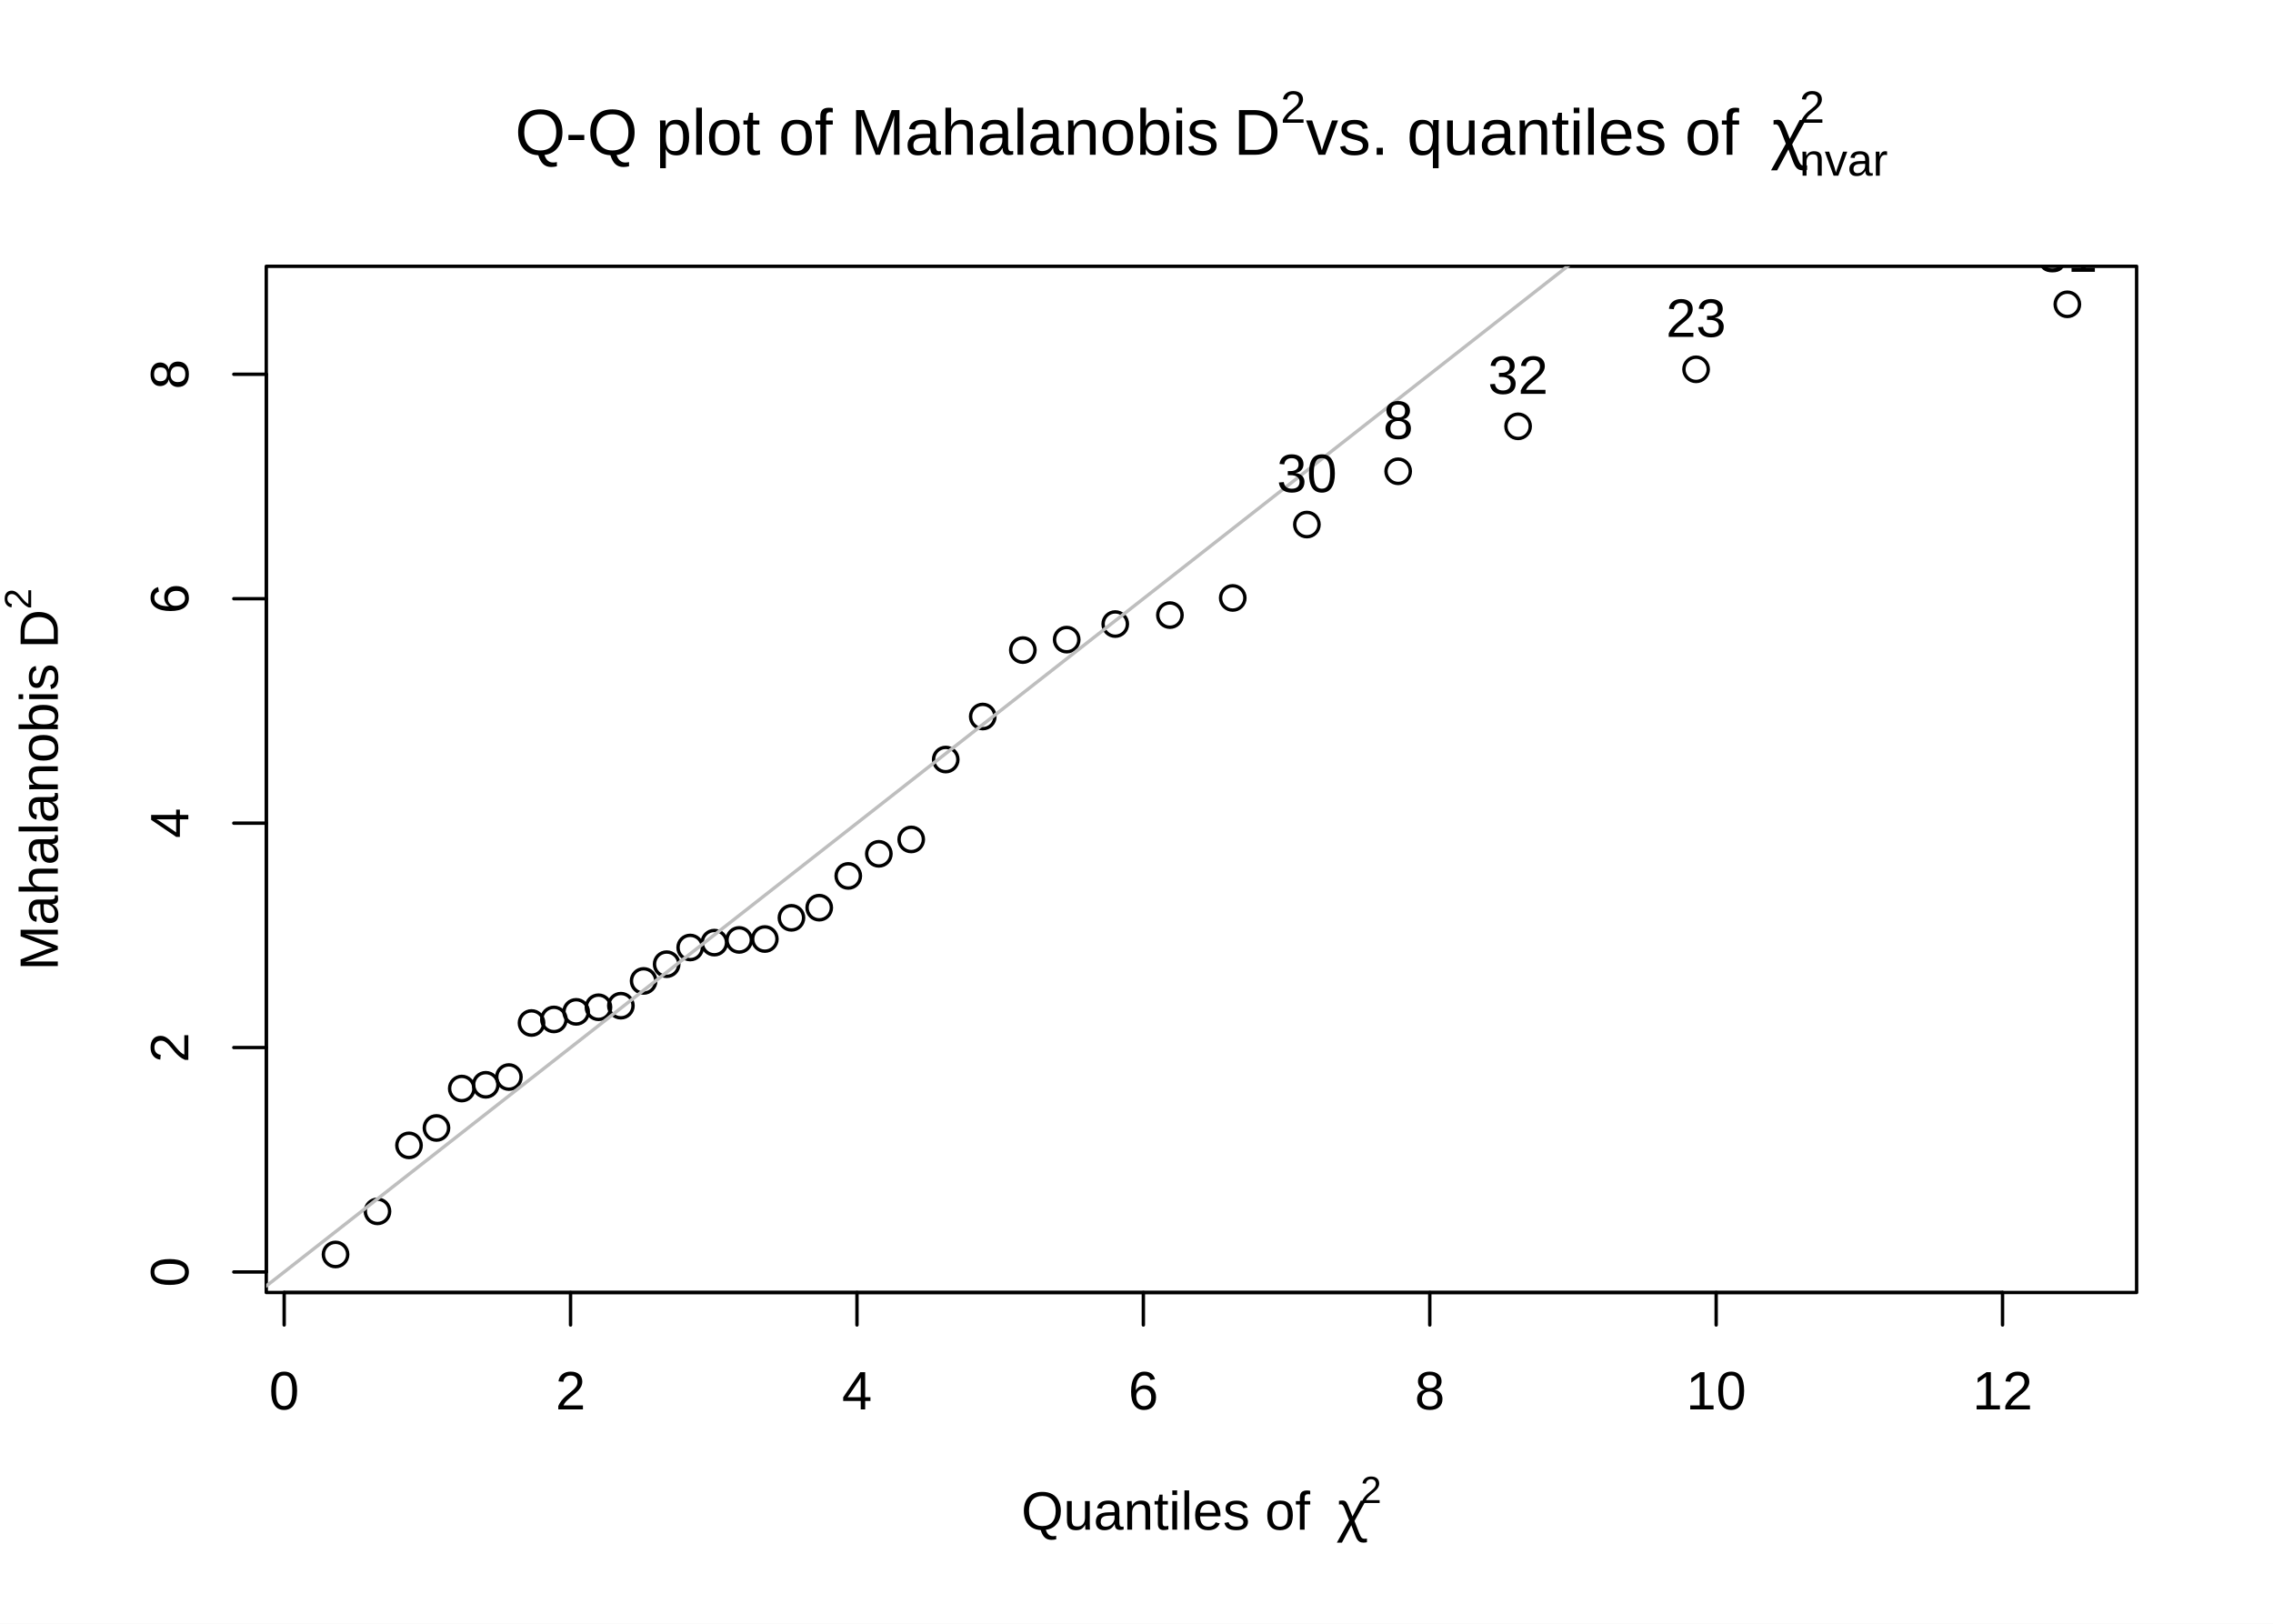
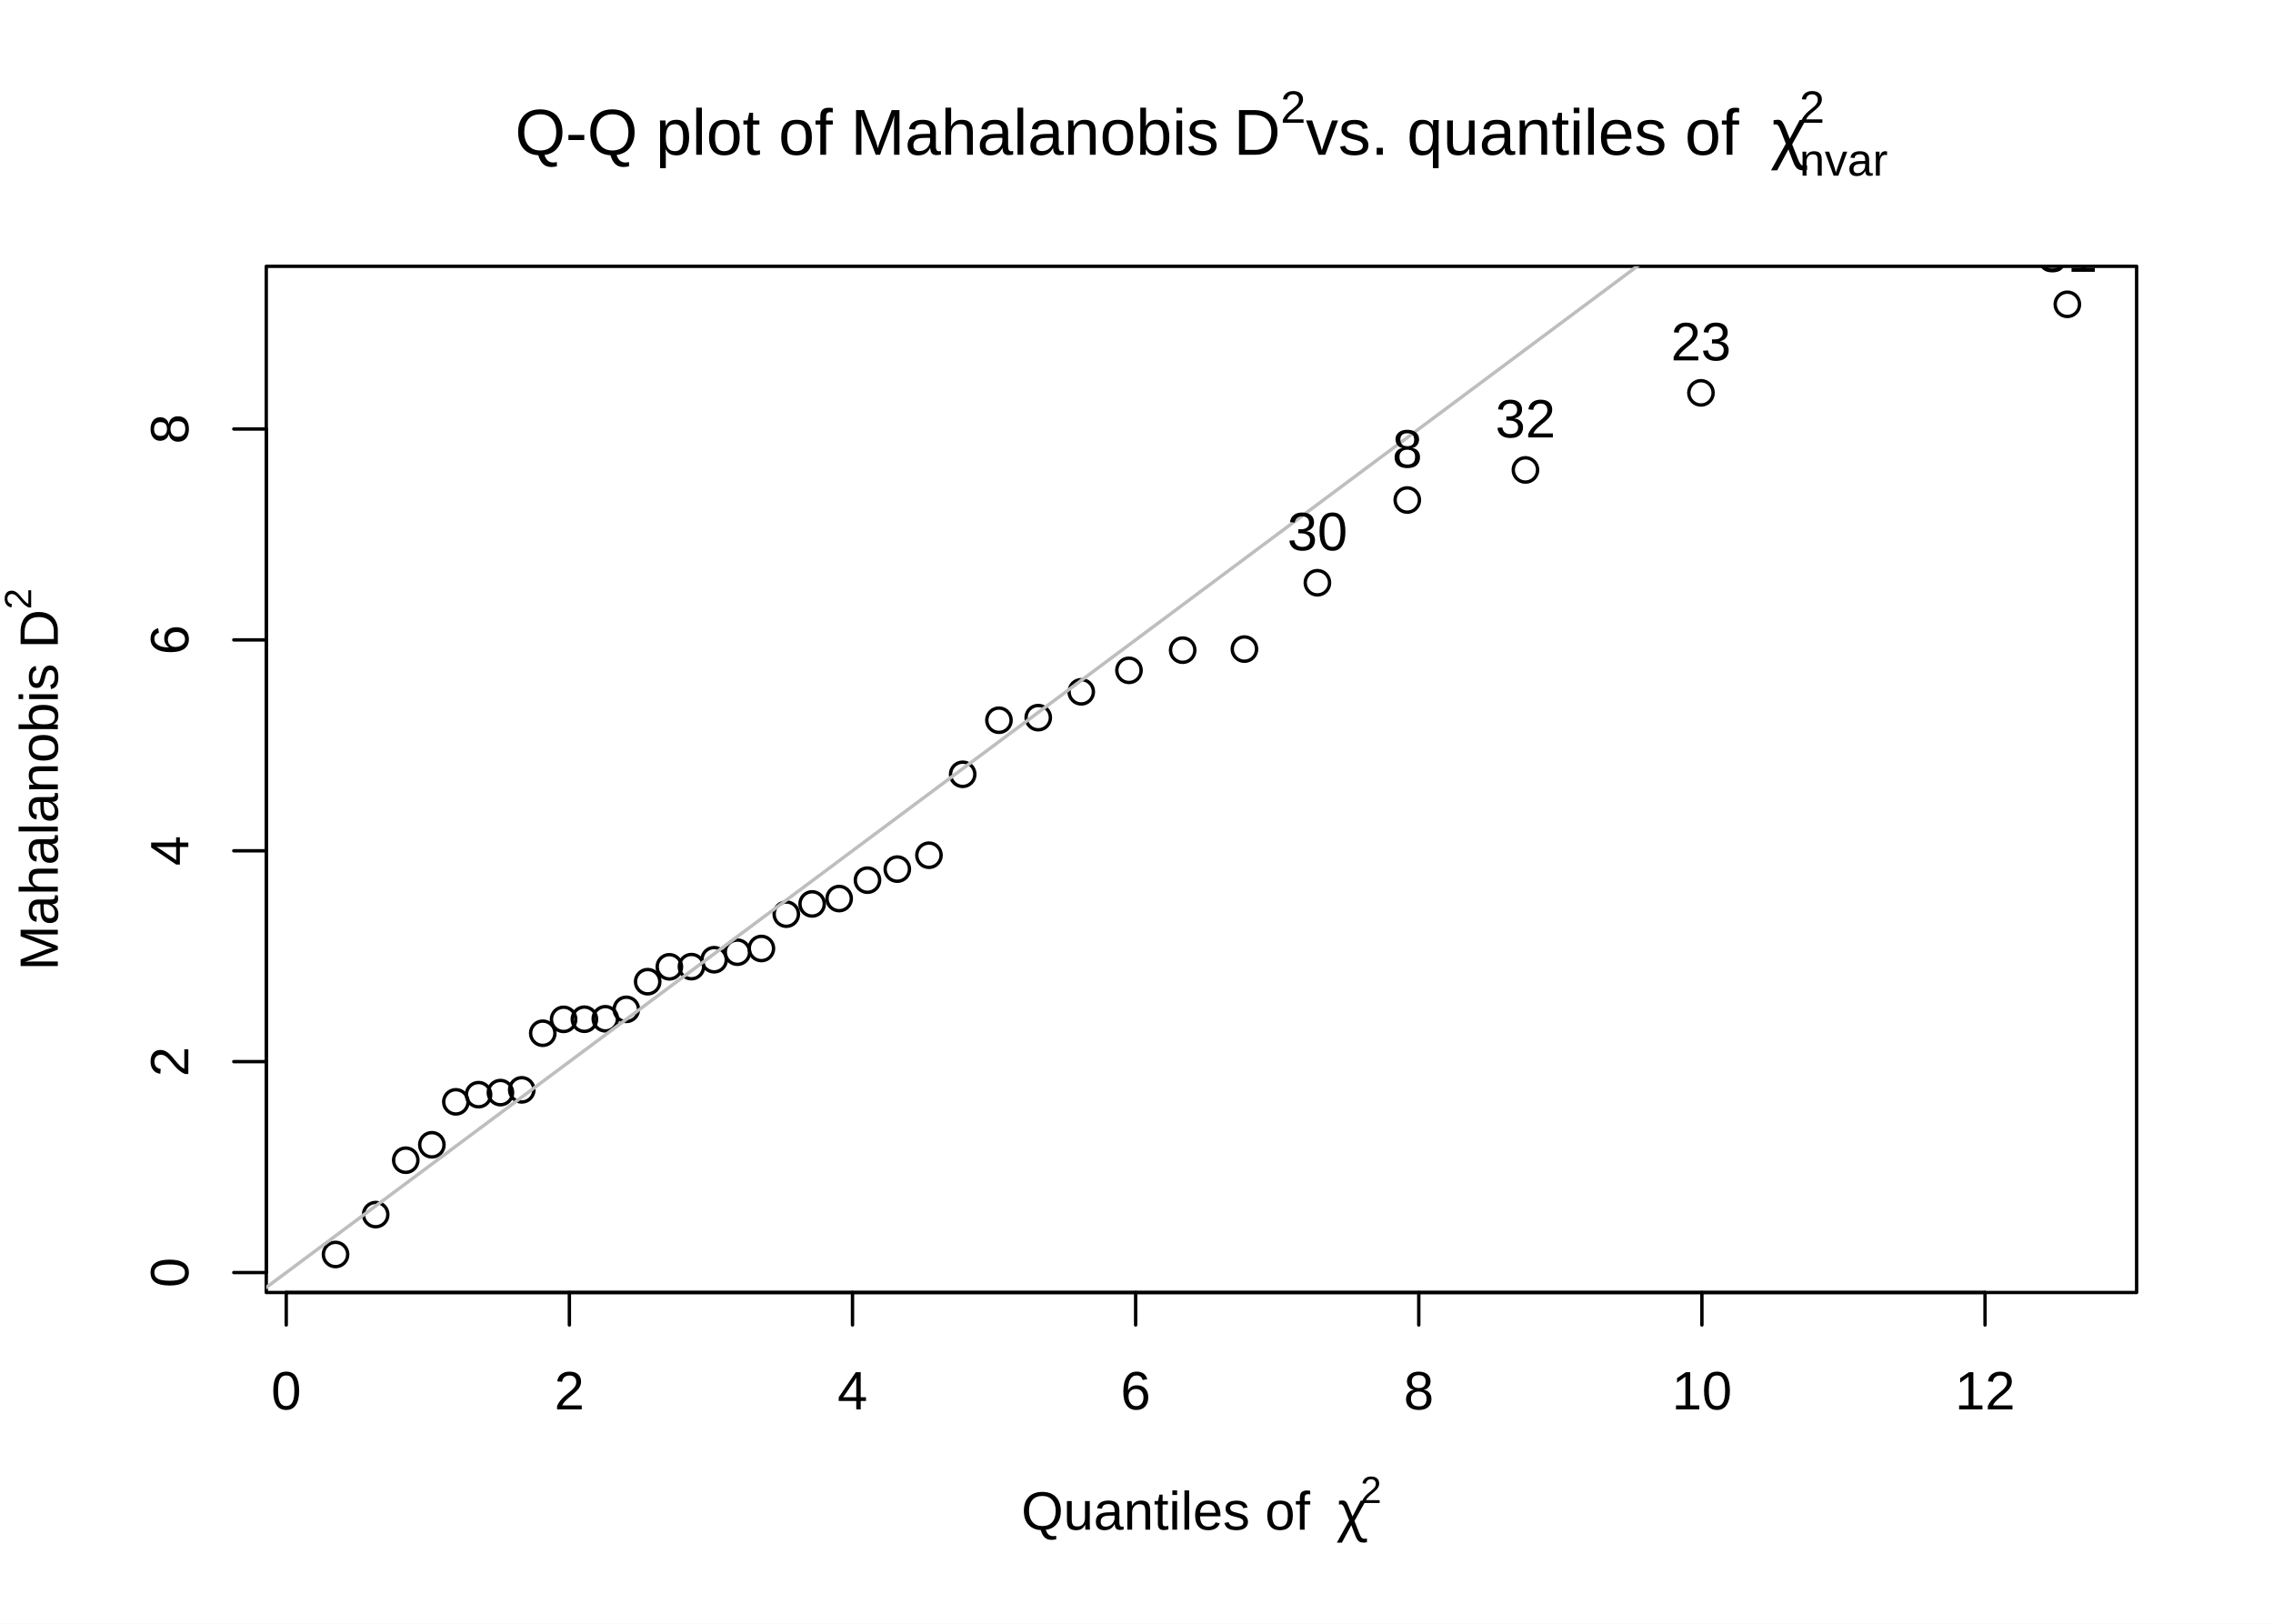
<svg xmlns="http://www.w3.org/2000/svg" viewBox="0 0 504.00 360.00">
  <defs>
    <style type="text/css">
    line, polyline, polygon, path, rect, circle {
      fill: none;
      stroke: #000000;
      stroke-linecap: round;
      stroke-linejoin: round;
      stroke-miterlimit: 10.00;
    }
  </style>
  </defs>
  <rect width="100%" height="100%" style="stroke: none; fill: #FFFFFF;" />
  <defs>
    <clipPath id="cpNTkuMDR8NDczLjc2fDI4Ni41Nnw1OS4wNA==">
      <rect x="59.04" y="59.04" width="414.72" height="227.52" />
    </clipPath>
  </defs>
  <circle cx="74.40" cy="278.13" r="2.70" style="stroke-width: 0.75;" clip-path="url(#cpNTkuMDR8NDczLjc2fDI4Ni41Nnw1OS4wNA==)" />
-   <circle cx="83.70" cy="268.57" r="2.70" style="stroke-width: 0.75;" clip-path="url(#cpNTkuMDR8NDczLjc2fDI4Ni41Nnw1OS4wNA==)" />
-   <circle cx="90.69" cy="253.94" r="2.70" style="stroke-width: 0.75;" clip-path="url(#cpNTkuMDR8NDczLjc2fDI4Ni41Nnw1OS4wNA==)" />
-   <circle cx="96.78" cy="250.08" r="2.70" style="stroke-width: 0.75;" clip-path="url(#cpNTkuMDR8NDczLjc2fDI4Ni41Nnw1OS4wNA==)" />
-   <circle cx="102.39" cy="241.34" r="2.70" style="stroke-width: 0.75;" clip-path="url(#cpNTkuMDR8NDczLjc2fDI4Ni41Nnw1OS4wNA==)" />
-   <circle cx="107.71" cy="240.51" r="2.70" style="stroke-width: 0.75;" clip-path="url(#cpNTkuMDR8NDczLjc2fDI4Ni41Nnw1OS4wNA==)" />
-   <circle cx="112.84" cy="238.79" r="2.70" style="stroke-width: 0.75;" clip-path="url(#cpNTkuMDR8NDczLjc2fDI4Ni41Nnw1OS4wNA==)" />
-   <circle cx="117.86" cy="226.81" r="2.70" style="stroke-width: 0.75;" clip-path="url(#cpNTkuMDR8NDczLjc2fDI4Ni41Nnw1OS4wNA==)" />
-   <circle cx="122.82" cy="226.02" r="2.70" style="stroke-width: 0.75;" clip-path="url(#cpNTkuMDR8NDczLjc2fDI4Ni41Nnw1OS4wNA==)" />
-   <circle cx="127.75" cy="224.34" r="2.70" style="stroke-width: 0.75;" clip-path="url(#cpNTkuMDR8NDczLjc2fDI4Ni41Nnw1OS4wNA==)" />
-   <circle cx="132.70" cy="223.32" r="2.70" style="stroke-width: 0.75;" clip-path="url(#cpNTkuMDR8NDczLjc2fDI4Ni41Nnw1OS4wNA==)" />
-   <circle cx="137.67" cy="222.97" r="2.70" style="stroke-width: 0.75;" clip-path="url(#cpNTkuMDR8NDczLjc2fDI4Ni41Nnw1OS4wNA==)" />
-   <circle cx="142.71" cy="217.48" r="2.70" style="stroke-width: 0.75;" clip-path="url(#cpNTkuMDR8NDczLjc2fDI4Ni41Nnw1OS4wNA==)" />
-   <circle cx="147.82" cy="213.77" r="2.70" style="stroke-width: 0.75;" clip-path="url(#cpNTkuMDR8NDczLjc2fDI4Ni41Nnw1OS4wNA==)" />
-   <circle cx="153.04" cy="210.07" r="2.70" style="stroke-width: 0.75;" clip-path="url(#cpNTkuMDR8NDczLjc2fDI4Ni41Nnw1OS4wNA==)" />
-   <circle cx="158.40" cy="208.99" r="2.70" style="stroke-width: 0.75;" clip-path="url(#cpNTkuMDR8NDczLjc2fDI4Ni41Nnw1OS4wNA==)" />
-   <circle cx="163.90" cy="208.39" r="2.70" style="stroke-width: 0.75;" clip-path="url(#cpNTkuMDR8NDczLjc2fDI4Ni41Nnw1OS4wNA==)" />
-   <circle cx="169.59" cy="208.19" r="2.70" style="stroke-width: 0.75;" clip-path="url(#cpNTkuMDR8NDczLjc2fDI4Ni41Nnw1OS4wNA==)" />
-   <circle cx="175.49" cy="203.49" r="2.70" style="stroke-width: 0.75;" clip-path="url(#cpNTkuMDR8NDczLjc2fDI4Ni41Nnw1OS4wNA==)" />
-   <circle cx="181.65" cy="201.24" r="2.70" style="stroke-width: 0.75;" clip-path="url(#cpNTkuMDR8NDczLjc2fDI4Ni41Nnw1OS4wNA==)" />
-   <circle cx="188.09" cy="194.20" r="2.70" style="stroke-width: 0.75;" clip-path="url(#cpNTkuMDR8NDczLjc2fDI4Ni41Nnw1OS4wNA==)" />
-   <circle cx="194.87" cy="189.30" r="2.70" style="stroke-width: 0.75;" clip-path="url(#cpNTkuMDR8NDczLjc2fDI4Ni41Nnw1OS4wNA==)" />
-   <circle cx="202.05" cy="186.11" r="2.70" style="stroke-width: 0.75;" clip-path="url(#cpNTkuMDR8NDczLjc2fDI4Ni41Nnw1OS4wNA==)" />
-   <circle cx="209.70" cy="168.40" r="2.70" style="stroke-width: 0.75;" clip-path="url(#cpNTkuMDR8NDczLjc2fDI4Ni41Nnw1OS4wNA==)" />
-   <circle cx="217.91" cy="158.86" r="2.70" style="stroke-width: 0.75;" clip-path="url(#cpNTkuMDR8NDczLjc2fDI4Ni41Nnw1OS4wNA==)" />
-   <circle cx="226.80" cy="144.13" r="2.70" style="stroke-width: 0.75;" clip-path="url(#cpNTkuMDR8NDczLjc2fDI4Ni41Nnw1OS4wNA==)" />
-   <circle cx="236.52" cy="141.81" r="2.70" style="stroke-width: 0.75;" clip-path="url(#cpNTkuMDR8NDczLjc2fDI4Ni41Nnw1OS4wNA==)" />
-   <circle cx="247.29" cy="138.36" r="2.70" style="stroke-width: 0.75;" clip-path="url(#cpNTkuMDR8NDczLjc2fDI4Ni41Nnw1OS4wNA==)" />
-   <circle cx="259.41" cy="136.37" r="2.70" style="stroke-width: 0.75;" clip-path="url(#cpNTkuMDR8NDczLjc2fDI4Ni41Nnw1OS4wNA==)" />
-   <circle cx="273.34" cy="132.57" r="2.70" style="stroke-width: 0.75;" clip-path="url(#cpNTkuMDR8NDczLjc2fDI4Ni41Nnw1OS4wNA==)" />
-   <circle cx="289.78" cy="116.30" r="2.70" style="stroke-width: 0.75;" clip-path="url(#cpNTkuMDR8NDczLjc2fDI4Ni41Nnw1OS4wNA==)" />
-   <circle cx="310.02" cy="104.49" r="2.70" style="stroke-width: 0.75;" clip-path="url(#cpNTkuMDR8NDczLjc2fDI4Ni41Nnw1OS4wNA==)" />
-   <circle cx="336.61" cy="94.52" r="2.70" style="stroke-width: 0.75;" clip-path="url(#cpNTkuMDR8NDczLjc2fDI4Ni41Nnw1OS4wNA==)" />
-   <circle cx="376.08" cy="81.88" r="2.70" style="stroke-width: 0.75;" clip-path="url(#cpNTkuMDR8NDczLjc2fDI4Ni41Nnw1OS4wNA==)" />
+   <circle cx="83.30" cy="269.29" r="2.70" style="stroke-width: 0.75;" clip-path="url(#cpNTkuMDR8NDczLjc2fDI4Ni41Nnw1OS4wNA==)" />
+   <circle cx="89.97" cy="257.23" r="2.70" style="stroke-width: 0.75;" clip-path="url(#cpNTkuMDR8NDczLjc2fDI4Ni41Nnw1OS4wNA==)" />
+   <circle cx="95.76" cy="253.81" r="2.70" style="stroke-width: 0.75;" clip-path="url(#cpNTkuMDR8NDczLjc2fDI4Ni41Nnw1OS4wNA==)" />
+   <circle cx="101.08" cy="244.29" r="2.70" style="stroke-width: 0.75;" clip-path="url(#cpNTkuMDR8NDczLjc2fDI4Ni41Nnw1OS4wNA==)" />
+   <circle cx="106.11" cy="242.70" r="2.70" style="stroke-width: 0.75;" clip-path="url(#cpNTkuMDR8NDczLjc2fDI4Ni41Nnw1OS4wNA==)" />
+   <circle cx="110.96" cy="242.24" r="2.70" style="stroke-width: 0.75;" clip-path="url(#cpNTkuMDR8NDczLjc2fDI4Ni41Nnw1OS4wNA==)" />
+   <circle cx="115.69" cy="241.63" r="2.70" style="stroke-width: 0.75;" clip-path="url(#cpNTkuMDR8NDczLjc2fDI4Ni41Nnw1OS4wNA==)" />
+   <circle cx="120.35" cy="229.08" r="2.70" style="stroke-width: 0.75;" clip-path="url(#cpNTkuMDR8NDczLjc2fDI4Ni41Nnw1OS4wNA==)" />
+   <circle cx="124.97" cy="226.00" r="2.70" style="stroke-width: 0.75;" clip-path="url(#cpNTkuMDR8NDczLjc2fDI4Ni41Nnw1OS4wNA==)" />
+   <circle cx="129.58" cy="225.97" r="2.70" style="stroke-width: 0.75;" clip-path="url(#cpNTkuMDR8NDczLjc2fDI4Ni41Nnw1OS4wNA==)" />
+   <circle cx="134.22" cy="225.87" r="2.70" style="stroke-width: 0.75;" clip-path="url(#cpNTkuMDR8NDczLjc2fDI4Ni41Nnw1OS4wNA==)" />
+   <circle cx="138.88" cy="223.78" r="2.70" style="stroke-width: 0.75;" clip-path="url(#cpNTkuMDR8NDczLjc2fDI4Ni41Nnw1OS4wNA==)" />
+   <circle cx="143.61" cy="217.65" r="2.70" style="stroke-width: 0.75;" clip-path="url(#cpNTkuMDR8NDczLjc2fDI4Ni41Nnw1OS4wNA==)" />
+   <circle cx="148.42" cy="214.35" r="2.70" style="stroke-width: 0.75;" clip-path="url(#cpNTkuMDR8NDczLjc2fDI4Ni41Nnw1OS4wNA==)" />
+   <circle cx="153.32" cy="214.31" r="2.70" style="stroke-width: 0.75;" clip-path="url(#cpNTkuMDR8NDczLjc2fDI4Ni41Nnw1OS4wNA==)" />
+   <circle cx="158.35" cy="212.78" r="2.70" style="stroke-width: 0.75;" clip-path="url(#cpNTkuMDR8NDczLjc2fDI4Ni41Nnw1OS4wNA==)" />
+   <circle cx="163.51" cy="211.11" r="2.70" style="stroke-width: 0.75;" clip-path="url(#cpNTkuMDR8NDczLjc2fDI4Ni41Nnw1OS4wNA==)" />
+   <circle cx="168.83" cy="210.29" r="2.70" style="stroke-width: 0.75;" clip-path="url(#cpNTkuMDR8NDczLjc2fDI4Ni41Nnw1OS4wNA==)" />
+   <circle cx="174.35" cy="202.68" r="2.70" style="stroke-width: 0.75;" clip-path="url(#cpNTkuMDR8NDczLjc2fDI4Ni41Nnw1OS4wNA==)" />
+   <circle cx="180.08" cy="200.41" r="2.70" style="stroke-width: 0.75;" clip-path="url(#cpNTkuMDR8NDczLjc2fDI4Ni41Nnw1OS4wNA==)" />
+   <circle cx="186.07" cy="199.22" r="2.70" style="stroke-width: 0.75;" clip-path="url(#cpNTkuMDR8NDczLjc2fDI4Ni41Nnw1OS4wNA==)" />
+   <circle cx="192.35" cy="195.14" r="2.70" style="stroke-width: 0.75;" clip-path="url(#cpNTkuMDR8NDczLjc2fDI4Ni41Nnw1OS4wNA==)" />
+   <circle cx="198.96" cy="192.69" r="2.70" style="stroke-width: 0.75;" clip-path="url(#cpNTkuMDR8NDczLjc2fDI4Ni41Nnw1OS4wNA==)" />
+   <circle cx="205.98" cy="189.61" r="2.70" style="stroke-width: 0.75;" clip-path="url(#cpNTkuMDR8NDczLjc2fDI4Ni41Nnw1OS4wNA==)" />
+   <circle cx="213.46" cy="171.67" r="2.70" style="stroke-width: 0.75;" clip-path="url(#cpNTkuMDR8NDczLjc2fDI4Ni41Nnw1OS4wNA==)" />
+   <circle cx="221.50" cy="159.68" r="2.70" style="stroke-width: 0.75;" clip-path="url(#cpNTkuMDR8NDczLjc2fDI4Ni41Nnw1OS4wNA==)" />
+   <circle cx="230.21" cy="159.11" r="2.70" style="stroke-width: 0.75;" clip-path="url(#cpNTkuMDR8NDczLjc2fDI4Ni41Nnw1OS4wNA==)" />
+   <circle cx="239.75" cy="153.38" r="2.70" style="stroke-width: 0.75;" clip-path="url(#cpNTkuMDR8NDczLjc2fDI4Ni41Nnw1OS4wNA==)" />
+   <circle cx="250.33" cy="148.62" r="2.70" style="stroke-width: 0.75;" clip-path="url(#cpNTkuMDR8NDczLjc2fDI4Ni41Nnw1OS4wNA==)" />
+   <circle cx="262.24" cy="144.15" r="2.70" style="stroke-width: 0.75;" clip-path="url(#cpNTkuMDR8NDczLjc2fDI4Ni41Nnw1OS4wNA==)" />
+   <circle cx="275.93" cy="143.91" r="2.70" style="stroke-width: 0.75;" clip-path="url(#cpNTkuMDR8NDczLjc2fDI4Ni41Nnw1OS4wNA==)" />
+   <circle cx="292.11" cy="129.20" r="2.70" style="stroke-width: 0.75;" clip-path="url(#cpNTkuMDR8NDczLjc2fDI4Ni41Nnw1OS4wNA==)" />
+   <circle cx="312.04" cy="110.86" r="2.70" style="stroke-width: 0.75;" clip-path="url(#cpNTkuMDR8NDczLjc2fDI4Ni41Nnw1OS4wNA==)" />
+   <circle cx="338.24" cy="104.19" r="2.70" style="stroke-width: 0.75;" clip-path="url(#cpNTkuMDR8NDczLjc2fDI4Ni41Nnw1OS4wNA==)" />
+   <circle cx="377.16" cy="87.10" r="2.70" style="stroke-width: 0.75;" clip-path="url(#cpNTkuMDR8NDczLjc2fDI4Ni41Nnw1OS4wNA==)" />
  <circle cx="458.40" cy="67.47" r="2.70" style="stroke-width: 0.75;" clip-path="url(#cpNTkuMDR8NDczLjc2fDI4Ni41Nnw1OS4wNA==)" />
  <defs>
    <clipPath id="cpMC4wMHw1MDQuMDB8MzYwLjAwfDAuMDA=">
      <rect x="0.00" y="0.00" width="504.00" height="360.00" />
    </clipPath>
  </defs>
-   <line x1="63.01" y1="286.56" x2="444.03" y2="286.56" style="stroke-width: 0.75;" clip-path="url(#cpMC4wMHw1MDQuMDB8MzYwLjAwfDAuMDA=)" />
-   <line x1="63.01" y1="286.56" x2="63.01" y2="293.76" style="stroke-width: 0.75;" clip-path="url(#cpMC4wMHw1MDQuMDB8MzYwLjAwfDAuMDA=)" />
-   <line x1="126.51" y1="286.56" x2="126.51" y2="293.76" style="stroke-width: 0.75;" clip-path="url(#cpMC4wMHw1MDQuMDB8MzYwLjAwfDAuMDA=)" />
-   <line x1="190.02" y1="286.56" x2="190.02" y2="293.76" style="stroke-width: 0.75;" clip-path="url(#cpMC4wMHw1MDQuMDB8MzYwLjAwfDAuMDA=)" />
-   <line x1="253.52" y1="286.56" x2="253.52" y2="293.76" style="stroke-width: 0.75;" clip-path="url(#cpMC4wMHw1MDQuMDB8MzYwLjAwfDAuMDA=)" />
-   <line x1="317.03" y1="286.56" x2="317.03" y2="293.76" style="stroke-width: 0.75;" clip-path="url(#cpMC4wMHw1MDQuMDB8MzYwLjAwfDAuMDA=)" />
-   <line x1="380.53" y1="286.56" x2="380.53" y2="293.76" style="stroke-width: 0.75;" clip-path="url(#cpMC4wMHw1MDQuMDB8MzYwLjAwfDAuMDA=)" />
-   <line x1="444.03" y1="286.56" x2="444.03" y2="293.76" style="stroke-width: 0.75;" clip-path="url(#cpMC4wMHw1MDQuMDB8MzYwLjAwfDAuMDA=)" />
+   <line x1="63.47" y1="286.56" x2="440.15" y2="286.56" style="stroke-width: 0.75;" clip-path="url(#cpMC4wMHw1MDQuMDB8MzYwLjAwfDAuMDA=)" />
+   <line x1="63.47" y1="286.56" x2="63.47" y2="293.76" style="stroke-width: 0.75;" clip-path="url(#cpMC4wMHw1MDQuMDB8MzYwLjAwfDAuMDA=)" />
+   <line x1="126.25" y1="286.56" x2="126.25" y2="293.76" style="stroke-width: 0.75;" clip-path="url(#cpMC4wMHw1MDQuMDB8MzYwLjAwfDAuMDA=)" />
+   <line x1="189.03" y1="286.56" x2="189.03" y2="293.76" style="stroke-width: 0.75;" clip-path="url(#cpMC4wMHw1MDQuMDB8MzYwLjAwfDAuMDA=)" />
+   <line x1="251.81" y1="286.56" x2="251.81" y2="293.76" style="stroke-width: 0.75;" clip-path="url(#cpMC4wMHw1MDQuMDB8MzYwLjAwfDAuMDA=)" />
+   <line x1="314.59" y1="286.56" x2="314.59" y2="293.76" style="stroke-width: 0.75;" clip-path="url(#cpMC4wMHw1MDQuMDB8MzYwLjAwfDAuMDA=)" />
+   <line x1="377.37" y1="286.56" x2="377.37" y2="293.76" style="stroke-width: 0.75;" clip-path="url(#cpMC4wMHw1MDQuMDB8MzYwLjAwfDAuMDA=)" />
+   <line x1="440.15" y1="286.56" x2="440.15" y2="293.76" style="stroke-width: 0.75;" clip-path="url(#cpMC4wMHw1MDQuMDB8MzYwLjAwfDAuMDA=)" />
  <g clip-path="url(#cpMC4wMHw1MDQuMDB8MzYwLjAwfDAuMDA=)">
-     <text x="59.67" y="312.48" style="font-size: 12.00px; font-family: Arial;" textLength="6.67px" lengthAdjust="spacingAndGlyphs">0</text>
+     <text x="60.13" y="312.48" style="font-size: 12.00px; font-family: Arial;" textLength="6.67px" lengthAdjust="spacingAndGlyphs">0</text>
  </g>
  <g clip-path="url(#cpMC4wMHw1MDQuMDB8MzYwLjAwfDAuMDA=)">
-     <text x="123.18" y="312.48" style="font-size: 12.00px; font-family: Arial;" textLength="6.67px" lengthAdjust="spacingAndGlyphs">2</text>
+     <text x="122.91" y="312.48" style="font-size: 12.00px; font-family: Arial;" textLength="6.67px" lengthAdjust="spacingAndGlyphs">2</text>
  </g>
  <g clip-path="url(#cpMC4wMHw1MDQuMDB8MzYwLjAwfDAuMDA=)">
-     <text x="186.68" y="312.48" style="font-size: 12.00px; font-family: Arial;" textLength="6.67px" lengthAdjust="spacingAndGlyphs">4</text>
+     <text x="185.69" y="312.48" style="font-size: 12.00px; font-family: Arial;" textLength="6.67px" lengthAdjust="spacingAndGlyphs">4</text>
  </g>
  <g clip-path="url(#cpMC4wMHw1MDQuMDB8MzYwLjAwfDAuMDA=)">
-     <text x="250.19" y="312.48" style="font-size: 12.00px; font-family: Arial;" textLength="6.67px" lengthAdjust="spacingAndGlyphs">6</text>
+     <text x="248.47" y="312.48" style="font-size: 12.00px; font-family: Arial;" textLength="6.67px" lengthAdjust="spacingAndGlyphs">6</text>
  </g>
  <g clip-path="url(#cpMC4wMHw1MDQuMDB8MzYwLjAwfDAuMDA=)">
-     <text x="313.69" y="312.48" style="font-size: 12.00px; font-family: Arial;" textLength="6.67px" lengthAdjust="spacingAndGlyphs">8</text>
+     <text x="311.25" y="312.48" style="font-size: 12.00px; font-family: Arial;" textLength="6.67px" lengthAdjust="spacingAndGlyphs">8</text>
  </g>
  <g clip-path="url(#cpMC4wMHw1MDQuMDB8MzYwLjAwfDAuMDA=)">
-     <text x="373.86" y="312.48" style="font-size: 12.00px; font-family: Arial;" textLength="13.35px" lengthAdjust="spacingAndGlyphs">10</text>
+     <text x="370.70" y="312.48" style="font-size: 12.00px; font-family: Arial;" textLength="13.35px" lengthAdjust="spacingAndGlyphs">10</text>
  </g>
  <g clip-path="url(#cpMC4wMHw1MDQuMDB8MzYwLjAwfDAuMDA=)">
-     <text x="437.36" y="312.48" style="font-size: 12.00px; font-family: Arial;" textLength="13.35px" lengthAdjust="spacingAndGlyphs">12</text>
+     <text x="433.48" y="312.48" style="font-size: 12.00px; font-family: Arial;" textLength="13.35px" lengthAdjust="spacingAndGlyphs">12</text>
  </g>
-   <line x1="59.04" y1="282.01" x2="59.04" y2="82.98" style="stroke-width: 0.75;" clip-path="url(#cpMC4wMHw1MDQuMDB8MzYwLjAwfDAuMDA=)" />
-   <line x1="59.04" y1="282.01" x2="51.84" y2="282.01" style="stroke-width: 0.75;" clip-path="url(#cpMC4wMHw1MDQuMDB8MzYwLjAwfDAuMDA=)" />
-   <line x1="59.04" y1="232.25" x2="51.84" y2="232.25" style="stroke-width: 0.75;" clip-path="url(#cpMC4wMHw1MDQuMDB8MzYwLjAwfDAuMDA=)" />
-   <line x1="59.04" y1="182.50" x2="51.84" y2="182.50" style="stroke-width: 0.75;" clip-path="url(#cpMC4wMHw1MDQuMDB8MzYwLjAwfDAuMDA=)" />
-   <line x1="59.04" y1="132.74" x2="51.84" y2="132.74" style="stroke-width: 0.75;" clip-path="url(#cpMC4wMHw1MDQuMDB8MzYwLjAwfDAuMDA=)" />
-   <line x1="59.04" y1="82.98" x2="51.84" y2="82.98" style="stroke-width: 0.75;" clip-path="url(#cpMC4wMHw1MDQuMDB8MzYwLjAwfDAuMDA=)" />
+   <line x1="59.04" y1="282.14" x2="59.04" y2="95.11" style="stroke-width: 0.75;" clip-path="url(#cpMC4wMHw1MDQuMDB8MzYwLjAwfDAuMDA=)" />
+   <line x1="59.04" y1="282.14" x2="51.84" y2="282.14" style="stroke-width: 0.75;" clip-path="url(#cpMC4wMHw1MDQuMDB8MzYwLjAwfDAuMDA=)" />
+   <line x1="59.04" y1="235.38" x2="51.84" y2="235.38" style="stroke-width: 0.75;" clip-path="url(#cpMC4wMHw1MDQuMDB8MzYwLjAwfDAuMDA=)" />
+   <line x1="59.04" y1="188.63" x2="51.84" y2="188.63" style="stroke-width: 0.75;" clip-path="url(#cpMC4wMHw1MDQuMDB8MzYwLjAwfDAuMDA=)" />
+   <line x1="59.04" y1="141.87" x2="51.84" y2="141.87" style="stroke-width: 0.75;" clip-path="url(#cpMC4wMHw1MDQuMDB8MzYwLjAwfDAuMDA=)" />
+   <line x1="59.04" y1="95.11" x2="51.84" y2="95.11" style="stroke-width: 0.75;" clip-path="url(#cpMC4wMHw1MDQuMDB8MzYwLjAwfDAuMDA=)" />
  <g clip-path="url(#cpMC4wMHw1MDQuMDB8MzYwLjAwfDAuMDA=)">
-     <text transform="translate(41.76,285.35) rotate(-90)" style="font-size: 12.00px; font-family: Arial;" textLength="6.67px" lengthAdjust="spacingAndGlyphs">0</text>
+     <text transform="translate(41.76,285.48) rotate(-90)" style="font-size: 12.00px; font-family: Arial;" textLength="6.67px" lengthAdjust="spacingAndGlyphs">0</text>
  </g>
  <g clip-path="url(#cpMC4wMHw1MDQuMDB8MzYwLjAwfDAuMDA=)">
-     <text transform="translate(41.76,235.59) rotate(-90)" style="font-size: 12.00px; font-family: Arial;" textLength="6.67px" lengthAdjust="spacingAndGlyphs">2</text>
+     <text transform="translate(41.76,238.72) rotate(-90)" style="font-size: 12.00px; font-family: Arial;" textLength="6.67px" lengthAdjust="spacingAndGlyphs">2</text>
  </g>
  <g clip-path="url(#cpMC4wMHw1MDQuMDB8MzYwLjAwfDAuMDA=)">
-     <text transform="translate(41.76,185.83) rotate(-90)" style="font-size: 12.00px; font-family: Arial;" textLength="6.67px" lengthAdjust="spacingAndGlyphs">4</text>
+     <text transform="translate(41.76,191.96) rotate(-90)" style="font-size: 12.00px; font-family: Arial;" textLength="6.67px" lengthAdjust="spacingAndGlyphs">4</text>
  </g>
  <g clip-path="url(#cpMC4wMHw1MDQuMDB8MzYwLjAwfDAuMDA=)">
-     <text transform="translate(41.76,136.08) rotate(-90)" style="font-size: 12.00px; font-family: Arial;" textLength="6.67px" lengthAdjust="spacingAndGlyphs">6</text>
+     <text transform="translate(41.76,145.20) rotate(-90)" style="font-size: 12.00px; font-family: Arial;" textLength="6.67px" lengthAdjust="spacingAndGlyphs">6</text>
  </g>
  <g clip-path="url(#cpMC4wMHw1MDQuMDB8MzYwLjAwfDAuMDA=)">
-     <text transform="translate(41.76,86.32) rotate(-90)" style="font-size: 12.00px; font-family: Arial;" textLength="6.67px" lengthAdjust="spacingAndGlyphs">8</text>
+     <text transform="translate(41.76,98.45) rotate(-90)" style="font-size: 12.00px; font-family: Arial;" textLength="6.67px" lengthAdjust="spacingAndGlyphs">8</text>
  </g>
  <polyline points="59.04,286.56 473.76,286.56 473.76,59.04 59.04,59.04 59.04,286.56 " style="stroke-width: 0.75;" clip-path="url(#cpMC4wMHw1MDQuMDB8MzYwLjAwfDAuMDA=)" />
  <g clip-path="url(#cpMC4wMHw1MDQuMDB8MzYwLjAwfDAuMDA=)">
    <text x="114.20" y="34.31" style="font-size: 14.40px; font-family: Arial;" textLength="156.08px" lengthAdjust="spacingAndGlyphs">Q-Q plot of Mahalanobis</text>
  </g>
  <g clip-path="url(#cpMC4wMHw1MDQuMDB8MzYwLjAwfDAuMDA=)">
    <text x="270.28" y="34.31" style="font-size: 14.40px; font-family: Calibri;" textLength="3.26px" lengthAdjust="spacingAndGlyphs"> </text>
  </g>
  <g clip-path="url(#cpMC4wMHw1MDQuMDB8MzYwLjAwfDAuMDA=)">
    <text x="273.54" y="34.31" style="font-size: 14.40px; font-family: Arial;" textLength="10.40px" lengthAdjust="spacingAndGlyphs">D</text>
  </g>
  <g clip-path="url(#cpMC4wMHw1MDQuMDB8MzYwLjAwfDAuMDA=)">
    <text x="283.94" y="27.22" style="font-size: 10.08px; font-family: Arial;" textLength="5.61px" lengthAdjust="spacingAndGlyphs">2</text>
  </g>
  <g clip-path="url(#cpMC4wMHw1MDQuMDB8MzYwLjAwfDAuMDA=)">
    <text x="289.54" y="34.31" style="font-size: 14.40px; font-family: Arial;" textLength="100.05px" lengthAdjust="spacingAndGlyphs"> vs. quantiles of</text>
  </g>
  <g clip-path="url(#cpMC4wMHw1MDQuMDB8MzYwLjAwfDAuMDA=)">
    <text x="389.60" y="34.31" style="font-size: 14.40px; font-family: Calibri;" textLength="3.26px" lengthAdjust="spacingAndGlyphs"> </text>
  </g>
  <g clip-path="url(#cpMC4wMHw1MDQuMDB8MzYwLjAwfDAuMDA=)">
    <text x="392.85" y="34.31" style="font-size: 14.40px; font-family: Calibri;" textLength="6.14px" lengthAdjust="spacingAndGlyphs">χ</text>
  </g>
  <g clip-path="url(#cpMC4wMHw1MDQuMDB8MzYwLjAwfDAuMDA=)">
    <text x="398.99" y="38.95" style="font-size: 10.08px; font-family: Arial;" textLength="5.61px" lengthAdjust="spacingAndGlyphs">n</text>
  </g>
  <g clip-path="url(#cpMC4wMHw1MDQuMDB8MzYwLjAwfDAuMDA=)">
    <text x="404.60" y="38.95" style="font-size: 10.08px; font-family: Arial;" textLength="5.04px" lengthAdjust="spacingAndGlyphs">v</text>
  </g>
  <g clip-path="url(#cpMC4wMHw1MDQuMDB8MzYwLjAwfDAuMDA=)">
    <text x="409.64" y="38.95" style="font-size: 10.08px; font-family: Arial;" textLength="5.61px" lengthAdjust="spacingAndGlyphs">a</text>
  </g>
  <g clip-path="url(#cpMC4wMHw1MDQuMDB8MzYwLjAwfDAuMDA=)">
    <text x="415.24" y="38.95" style="font-size: 10.08px; font-family: Arial;" textLength="3.36px" lengthAdjust="spacingAndGlyphs">r</text>
  </g>
  <g clip-path="url(#cpMC4wMHw1MDQuMDB8MzYwLjAwfDAuMDA=)">
    <text x="398.99" y="27.22" style="font-size: 10.08px; font-family: Arial;" textLength="5.61px" lengthAdjust="spacingAndGlyphs">2</text>
  </g>
  <g clip-path="url(#cpMC4wMHw1MDQuMDB8MzYwLjAwfDAuMDA=)">
    <text x="226.46" y="339.14" style="font-size: 12.00px; font-family: Arial;" textLength="67.37px" lengthAdjust="spacingAndGlyphs">Quantiles of </text>
  </g>
  <g clip-path="url(#cpMC4wMHw1MDQuMDB8MzYwLjAwfDAuMDA=)">
    <text x="293.84" y="339.14" style="font-size: 12.00px; font-family: Calibri;" textLength="2.71px" lengthAdjust="spacingAndGlyphs"> </text>
  </g>
  <g clip-path="url(#cpMC4wMHw1MDQuMDB8MzYwLjAwfDAuMDA=)">
    <text x="296.55" y="339.14" style="font-size: 12.00px; font-family: Calibri;" textLength="5.12px" lengthAdjust="spacingAndGlyphs">χ</text>
  </g>
  <g clip-path="url(#cpMC4wMHw1MDQuMDB8MzYwLjAwfDAuMDA=)">
    <text x="301.66" y="333.23" style="font-size: 8.40px; font-family: Arial;" textLength="4.67px" lengthAdjust="spacingAndGlyphs">2</text>
  </g>
  <g clip-path="url(#cpMC4wMHw1MDQuMDB8MzYwLjAwfDAuMDA=)">
    <text transform="translate(12.82,215.16) rotate(-90)" style="font-size: 12.00px; font-family: Arial;" textLength="71.38px" lengthAdjust="spacingAndGlyphs">Mahalanobis </text>
  </g>
  <g clip-path="url(#cpMC4wMHw1MDQuMDB8MzYwLjAwfDAuMDA=)">
    <text transform="translate(12.82,143.78) rotate(-90)" style="font-size: 12.00px; font-family: Arial;" textLength="8.67px" lengthAdjust="spacingAndGlyphs">D</text>
  </g>
  <g clip-path="url(#cpMC4wMHw1MDQuMDB8MzYwLjAwfDAuMDA=)">
    <text transform="translate(6.91,135.11) rotate(-90)" style="font-size: 8.40px; font-family: Arial;" textLength="4.67px" lengthAdjust="spacingAndGlyphs">2</text>
  </g>
  <defs>
    <clipPath id="cpNTkuMDR8NDczLjc2fDI4Ni41Nnw1OS4wNA==">
      <rect x="59.04" y="59.04" width="414.72" height="227.52" />
    </clipPath>
  </defs>
-   <line x1="59.04" y1="285.12" x2="422.93" y2="0.00" style="stroke-width: 0.75; stroke: #BEBEBE;" clip-path="url(#cpNTkuMDR8NDczLjc2fDI4Ni41Nnw1OS4wNA==)" />
+   <line x1="59.04" y1="285.44" x2="442.29" y2="0.00" style="stroke-width: 0.75; stroke: #BEBEBE;" clip-path="url(#cpNTkuMDR8NDczLjc2fDI4Ni41Nnw1OS4wNA==)" />
  <g clip-path="url(#cpNTkuMDR8NDczLjc2fDI4Ni41Nnw1OS4wNA==)">
    <text x="451.73" y="60.27" style="font-size: 12.00px; font-family: Arial;" textLength="13.35px" lengthAdjust="spacingAndGlyphs">31</text>
  </g>
  <g clip-path="url(#cpNTkuMDR8NDczLjc2fDI4Ni41Nnw1OS4wNA==)">
-     <text x="369.40" y="74.68" style="font-size: 12.00px; font-family: Arial;" textLength="13.35px" lengthAdjust="spacingAndGlyphs">23</text>
+     <text x="370.49" y="79.90" style="font-size: 12.00px; font-family: Arial;" textLength="13.35px" lengthAdjust="spacingAndGlyphs">23</text>
  </g>
  <g clip-path="url(#cpNTkuMDR8NDczLjc2fDI4Ni41Nnw1OS4wNA==)">
-     <text x="329.93" y="87.32" style="font-size: 12.00px; font-family: Arial;" textLength="13.35px" lengthAdjust="spacingAndGlyphs">32</text>
+     <text x="331.57" y="96.99" style="font-size: 12.00px; font-family: Arial;" textLength="13.35px" lengthAdjust="spacingAndGlyphs">32</text>
  </g>
  <g clip-path="url(#cpNTkuMDR8NDczLjc2fDI4Ni41Nnw1OS4wNA==)">
-     <text x="306.69" y="97.29" style="font-size: 12.00px; font-family: Arial;" textLength="6.67px" lengthAdjust="spacingAndGlyphs">8</text>
+     <text x="308.71" y="103.66" style="font-size: 12.00px; font-family: Arial;" textLength="6.67px" lengthAdjust="spacingAndGlyphs">8</text>
  </g>
  <g clip-path="url(#cpNTkuMDR8NDczLjc2fDI4Ni41Nnw1OS4wNA==)">
-     <text x="283.11" y="109.10" style="font-size: 12.00px; font-family: Arial;" textLength="13.35px" lengthAdjust="spacingAndGlyphs">30</text>
+     <text x="285.44" y="122.00" style="font-size: 12.00px; font-family: Arial;" textLength="13.35px" lengthAdjust="spacingAndGlyphs">30</text>
  </g>
</svg>
